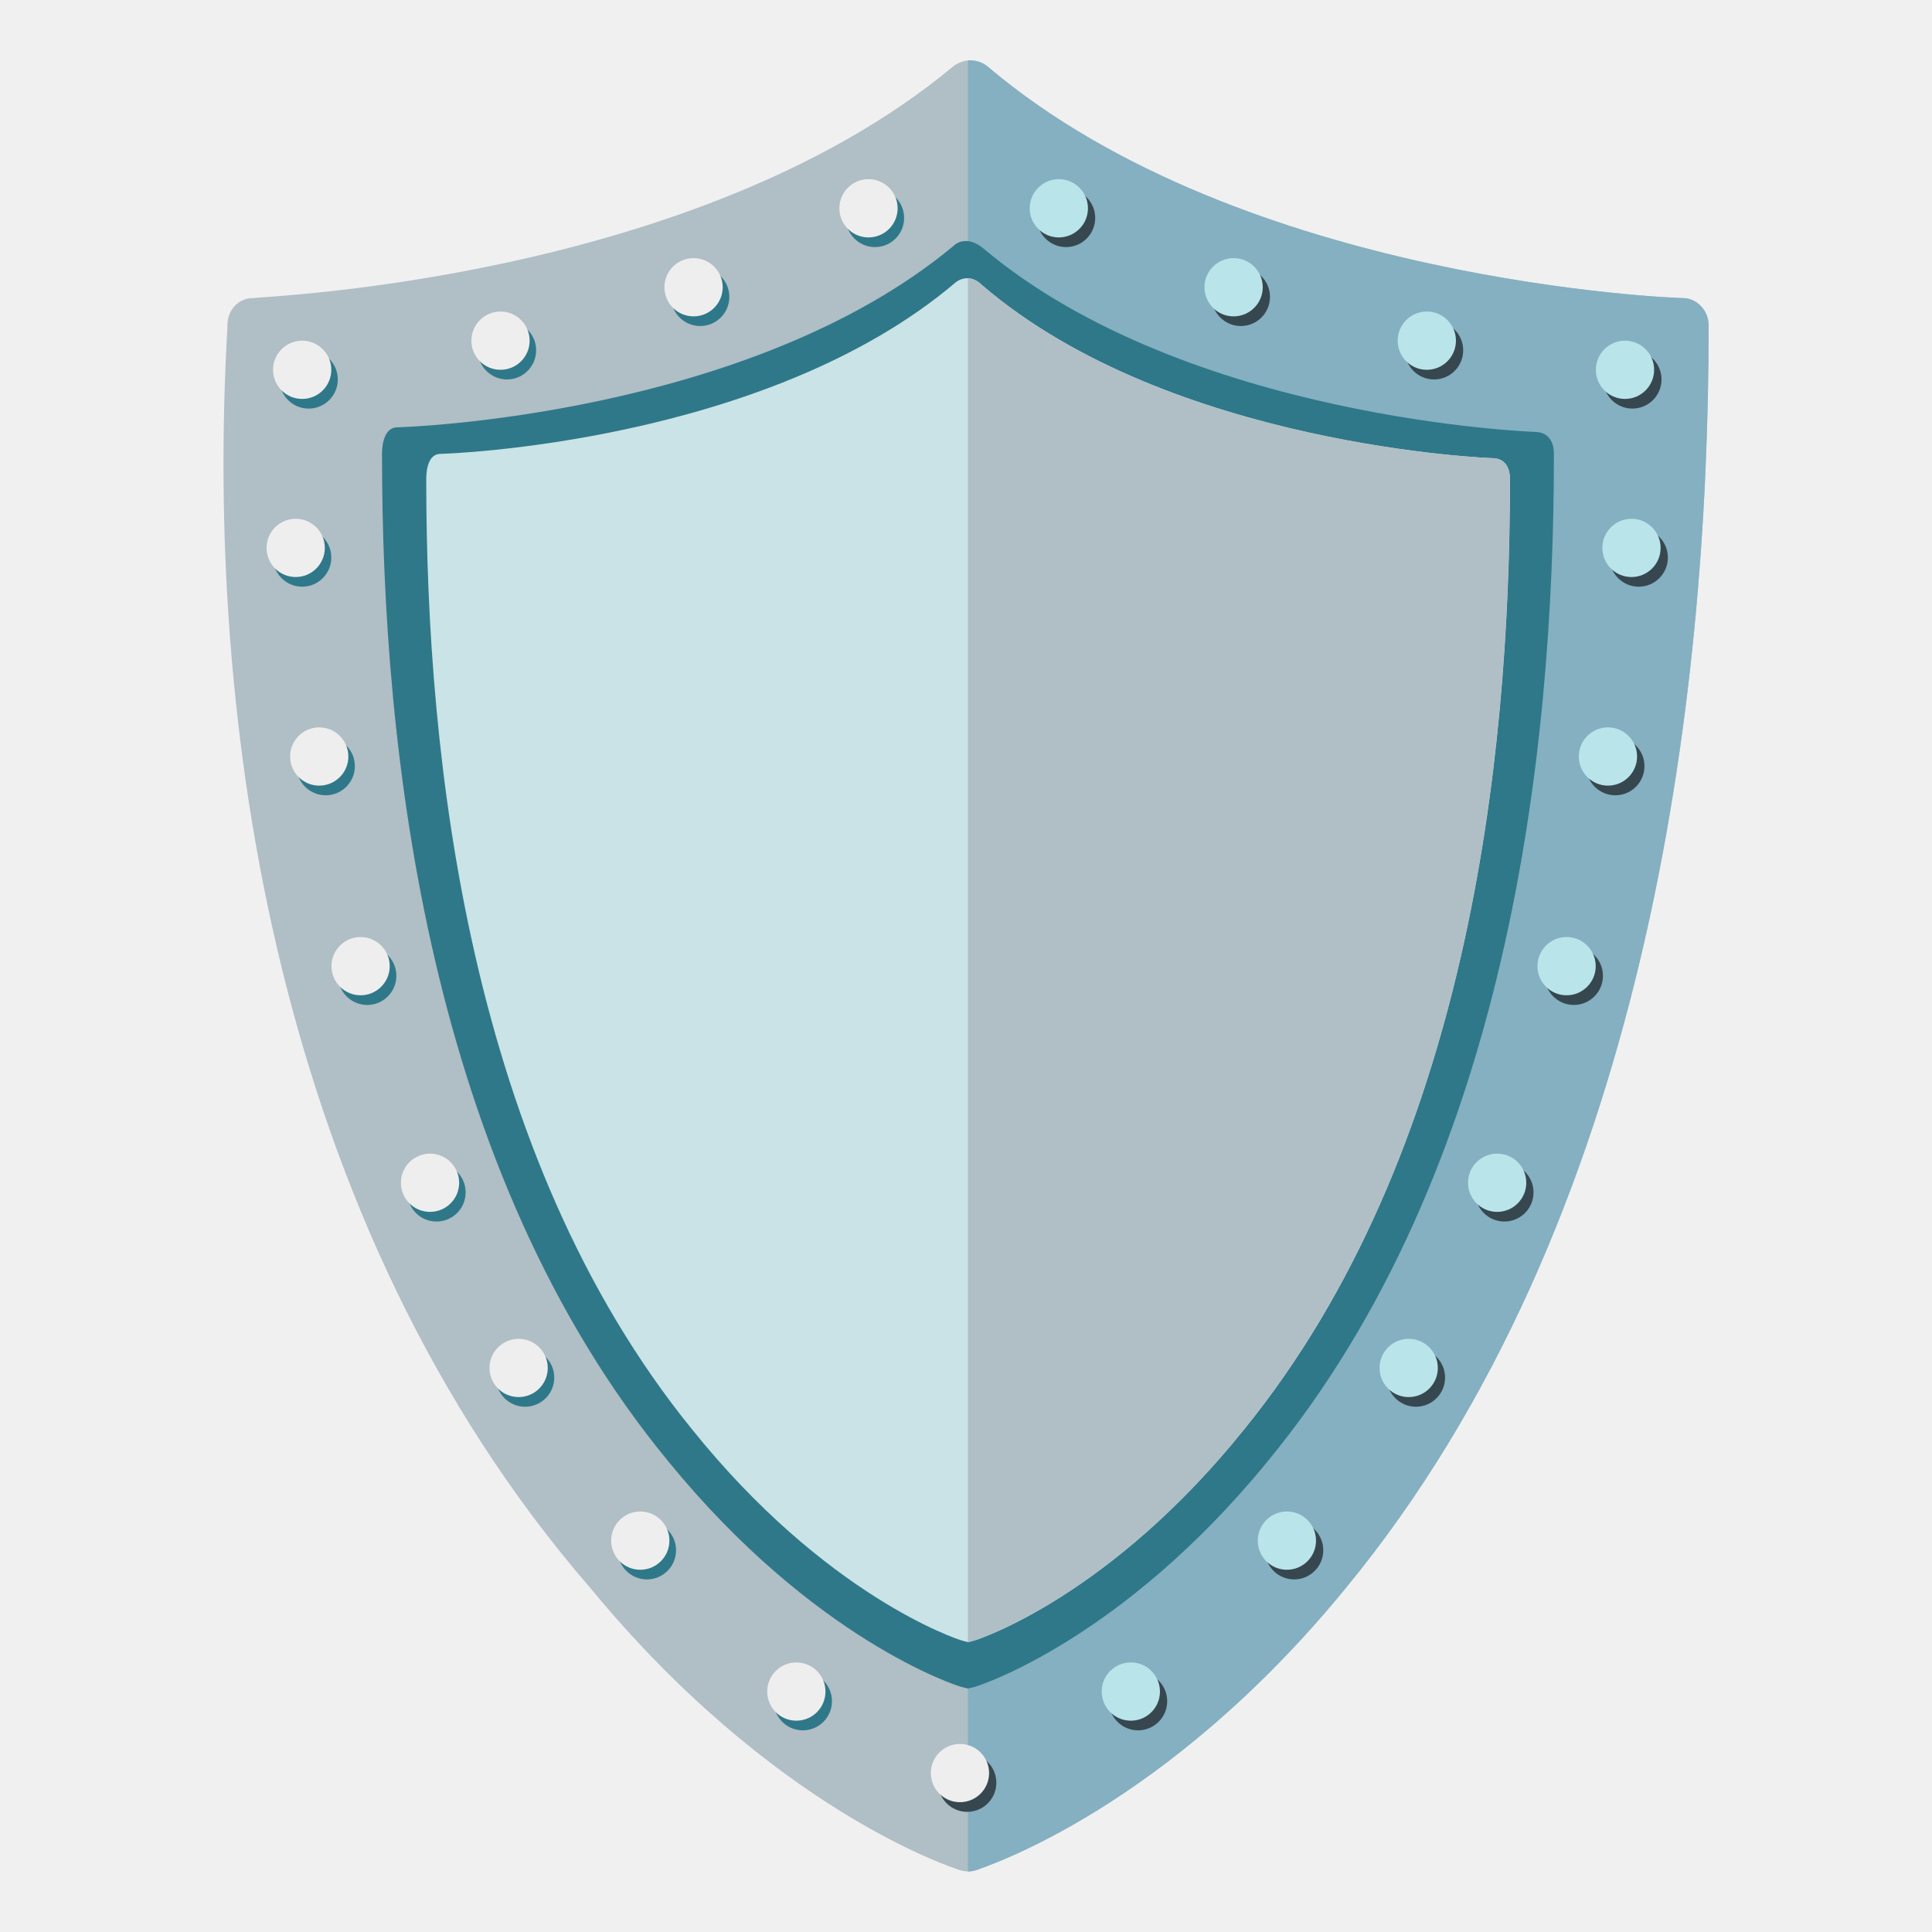
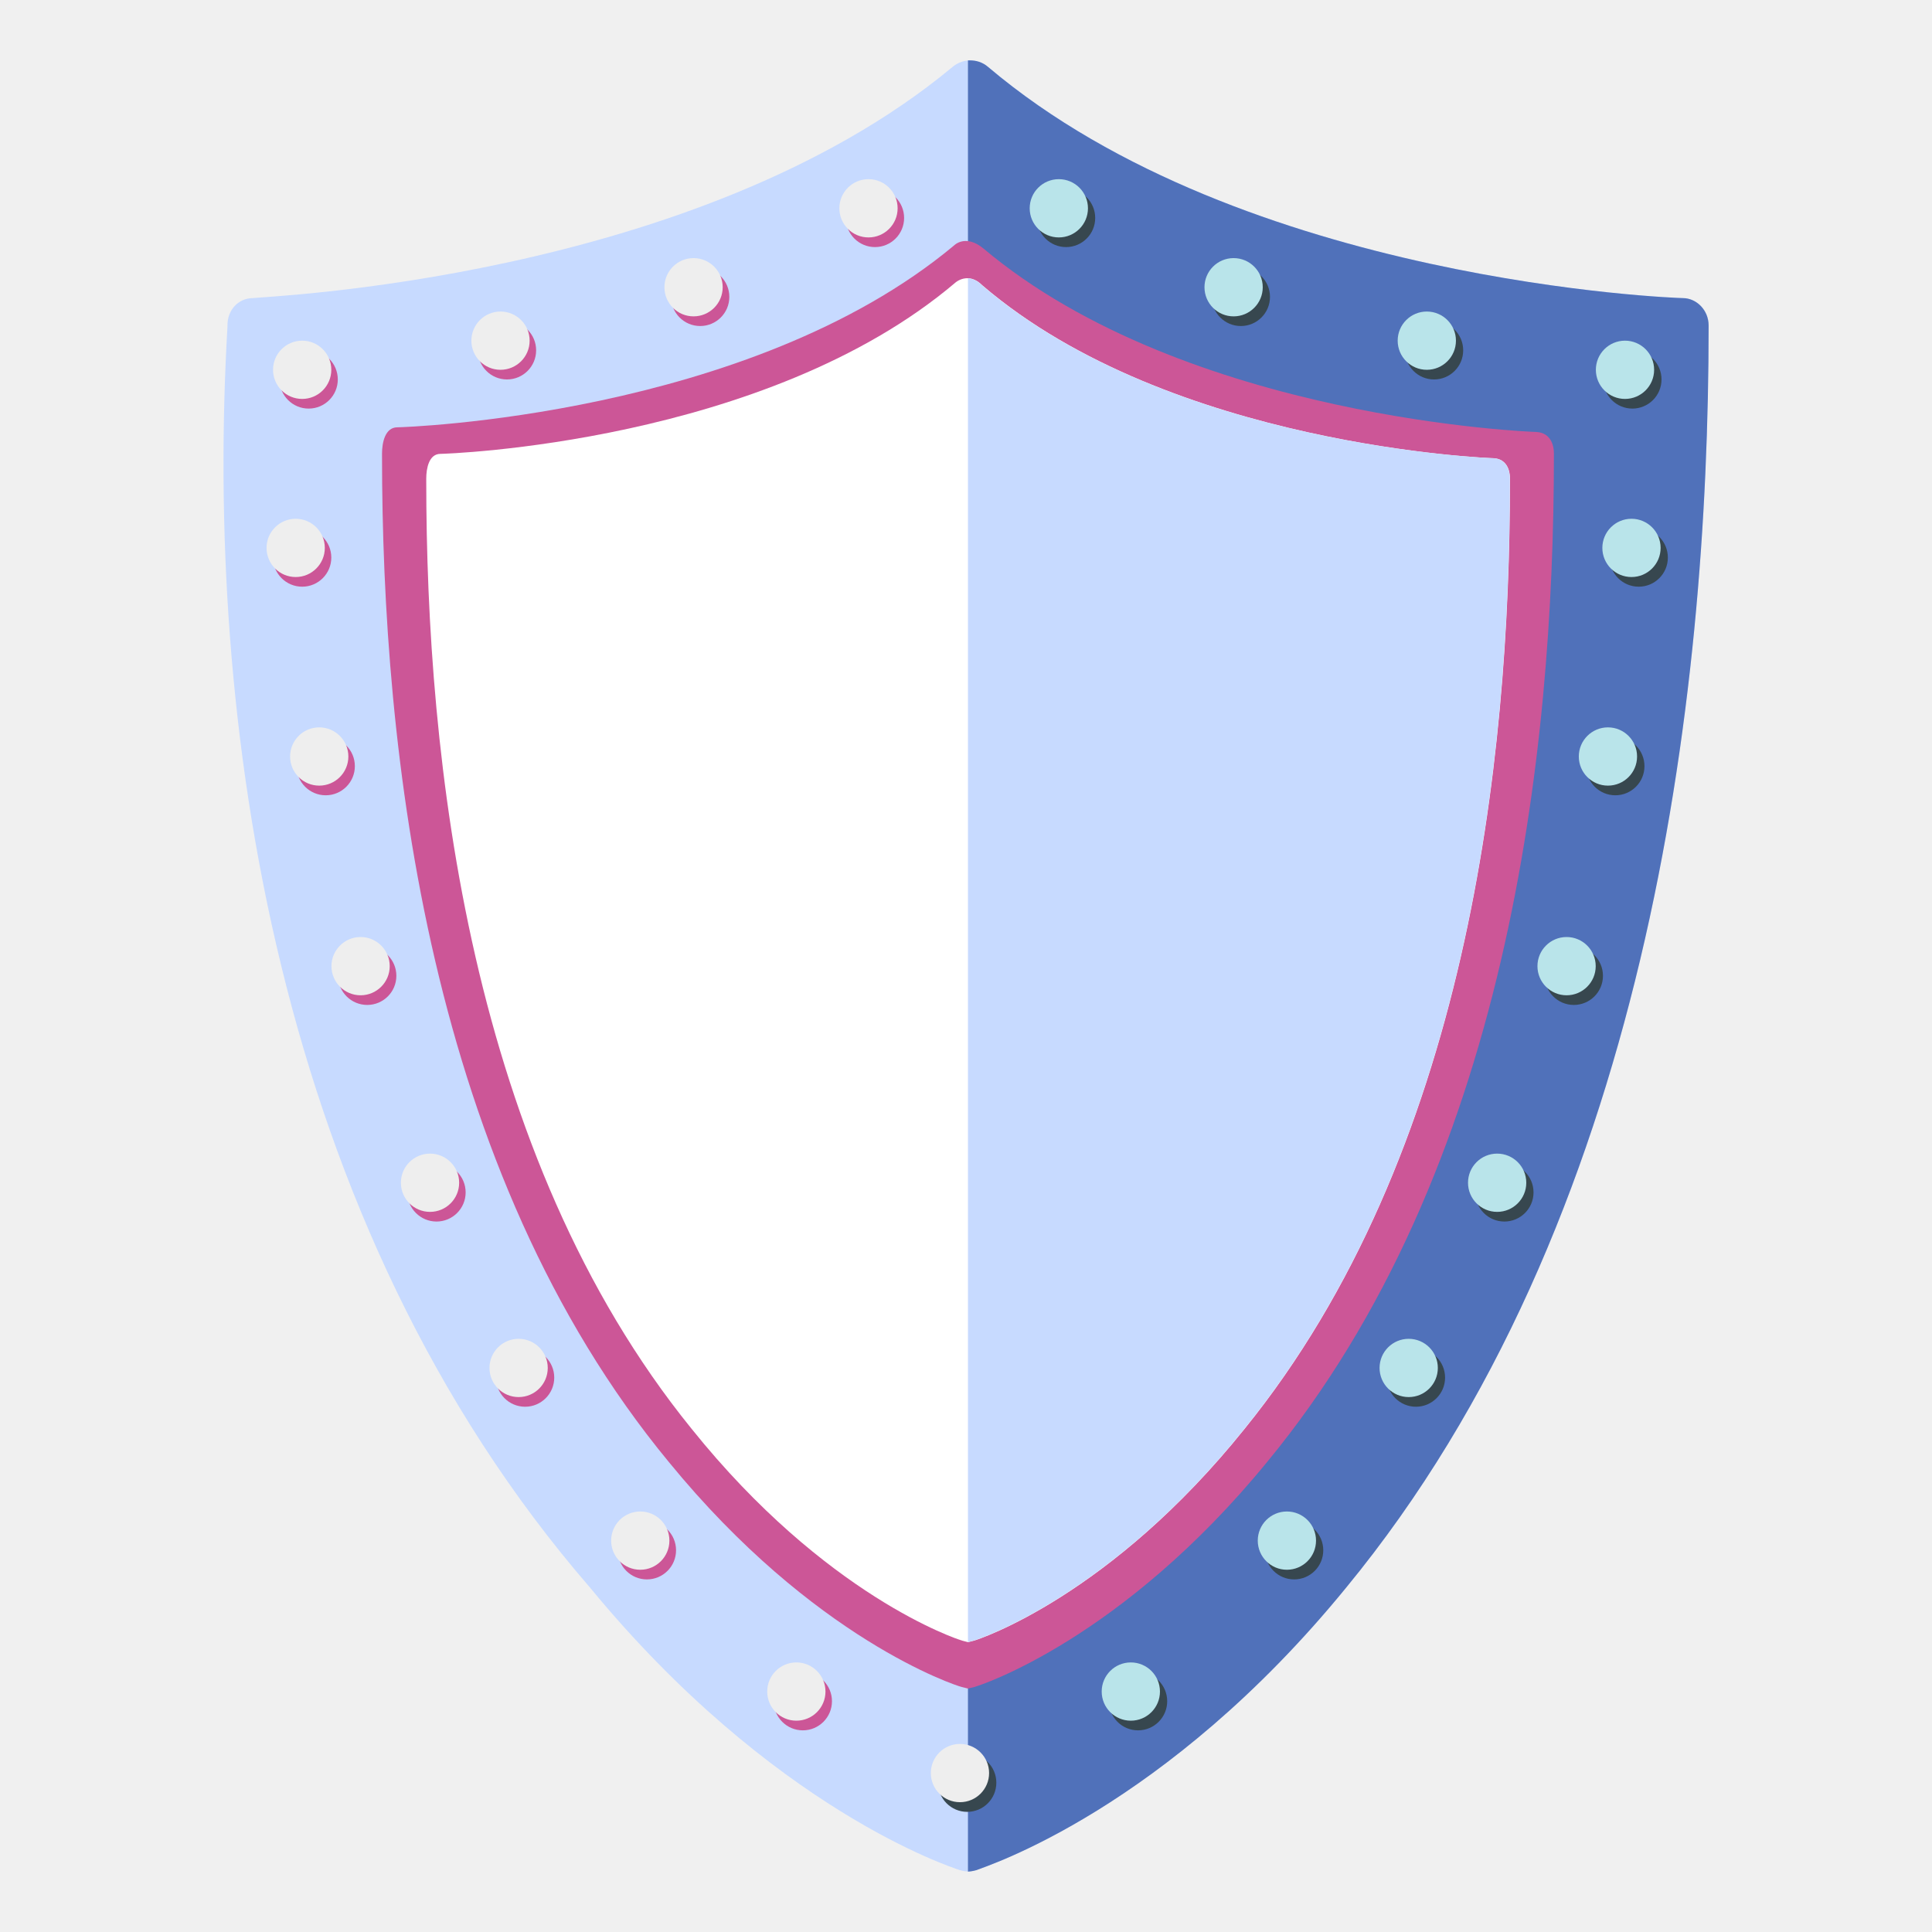
- <svg xmlns="http://www.w3.org/2000/svg" width="800px" height="800px" viewBox="0 0 128 128" aria-hidden="true" role="img" class="iconify iconify--noto" preserveAspectRatio="xMidYMid meet">
-   <path d="M16.77 19.75c-1 0-1.7.8-1.7 1.8v.1c-1.5 25.91 3.03 59.27 24.01 83.52c12.1 14.7 23.91 18.53 24.51 18.73c0 0 .28.09.54.09s.57-.1.57-.1c.5-.2 12.48-4.02 24.49-18.72c19.91-24.21 24.01-58.82 24.01-83.52v-.1c0-1-.8-1.8-1.7-1.8c-.3 0-29.11-1-46.01-15.3c-.7-.6-1.7-.6-2.4 0c-17.11 14.2-46.02 15.2-46.32 15.3z" fill="#b0bec5">
- 
- </path>
-   <path d="M111.49 19.75c-.3 0-29.11-1-46.01-15.3c-.4-.35-.83-.45-1.24-.45h-.11v120c.27-.01.62-.11.62-.12c.6-.25 12.44-4 24.44-18.7c19.91-24.21 24.01-58.82 24.01-83.52v-.1c0-1.01-.8-1.81-1.71-1.81z" fill="#84b0c1">
- 
- </path>
-   <path d="M26.33 28.31c-.82 0-1.02 1.02-1.02 1.74v.1c0 19.72 3.06 47.4 19 66.71c9.6 11.75 19 14.81 19.41 14.91l.41.1l.41-.1c.41-.1 9.81-3.17 19.41-14.91c15.94-19.31 19-46.89 19-66.71v-.1c0-.82-.41-1.43-1.23-1.43h.1c-.2 0-23.19-.82-36.67-12.16c-1.19-.98-1.94-.2-1.94-.2C49.63 27.6 26.64 28.31 26.33 28.31z" fill="#2f7889">
- 
- </path>
-   <path d="M29.18 30.07c-.76 0-.94.96-.94 1.64v.1c0 18.57 2.83 44.65 17.57 62.84c8.88 11.07 17.57 13.95 17.95 14.05l.38.1l.38-.1c.38-.1 9.07-2.98 17.95-14.05c14.73-18.19 17.57-44.17 17.57-62.84v-.1c0-.77-.38-1.35-1.13-1.35H99c-.19 0-21.44-.77-33.91-11.45c-.94-.95-1.79-.19-1.79-.19C50.72 29.4 29.47 30.07 29.18 30.07z" fill="#c9e3e6">
- 
- </path>
-   <path d="M98.89 30.36h.09c-.19 0-21.44-.77-33.91-11.45c-.34-.34-.66-.46-.94-.47v90.35l.38-.1c.38-.1 9.07-2.98 17.95-14.05c14.73-18.19 17.57-44.17 17.57-62.84v-.1c-.01-.76-.38-1.34-1.14-1.34z" fill="#b0bec5">
- 
- </path>
-   <g>
-     <circle cx="70.63" cy="14.44" r="1.93" fill="#37474f">
- 
- </circle>
-     <circle cx="82.21" cy="19.67" r="1.93" fill="#37474f">
- 
- </circle>
-     <circle cx="95.01" cy="23.21" r="1.93" fill="#37474f">
- 
- </circle>
-     <circle cx="108.15" cy="25.14" r="1.93" fill="#37474f">
- 
- </circle>
-     <circle cx="108.57" cy="36.94" r="1.93" fill="#37474f">
- 
- </circle>
-     <circle cx="107.02" cy="50.76" r="1.93" fill="#37474f">
- 
- </circle>
-     <circle cx="64.08" cy="118.11" r="1.93" fill="#37474f">
- 
- </circle>
-     <circle cx="75.4" cy="112.71" r="1.93" fill="#37474f">
- 
- </circle>
-     <circle cx="85.74" cy="102.71" r="1.93" fill="#37474f">
- 
- </circle>
-     <circle cx="93.81" cy="91.27" r="1.93" fill="#37474f">
- 
- </circle>
-     <circle cx="99.67" cy="79" r="1.93" fill="#37474f">
- 
- </circle>
-     <circle cx="104.27" cy="64.65" r="1.93" fill="#37474f">
- 
- </circle>
-     <circle cx="70.15" cy="13.8" r="1.93" fill="#b9e4ea">
- 
- </circle>
-     <circle cx="81.73" cy="19.03" r="1.93" fill="#b9e4ea">
- 
- </circle>
-     <circle cx="94.53" cy="22.57" r="1.93" fill="#b9e4ea">
- 
- </circle>
-     <circle cx="107.66" cy="24.5" r="1.93" fill="#b9e4ea">
- 
- </circle>
-     <circle cx="108.09" cy="36.3" r="1.93" fill="#b9e4ea">
- 
- </circle>
-     <circle cx="106.53" cy="50.12" r="1.93" fill="#b9e4ea">
- 
- </circle>
-     <circle cx="63.6" cy="117.47" r="1.93" fill="#eee">
- 
- </circle>
-     <circle cx="74.92" cy="112.07" r="1.93" fill="#b9e4ea">
- 
- </circle>
-     <circle cx="85.26" cy="102.07" r="1.93" fill="#b9e4ea">
- 
- </circle>
-     <circle cx="93.33" cy="90.63" r="1.93" fill="#b9e4ea">
- 
- </circle>
-     <circle cx="99.19" cy="78.36" r="1.93" fill="#b9e4ea">
- 
- </circle>
-     <circle cx="103.79" cy="64.01" r="1.93" fill="#b9e4ea">
- 
- </circle>
-     <circle cx="57.97" cy="14.44" r="1.93" fill="#2f7889">
- 
- </circle>
-     <circle cx="46.39" cy="19.67" r="1.93" fill="#2f7889">
- 
- </circle>
-     <circle cx="33.59" cy="23.21" r="1.93" fill="#2f7889">
- 
- </circle>
-     <circle cx="20.45" cy="25.14" r="1.93" fill="#2f7889">
- 
- </circle>
-     <circle cx="20.02" cy="36.94" r="1.93" fill="#2f7889">
- 
- </circle>
-     <circle cx="21.58" cy="50.76" r="1.93" fill="#2f7889">
- 
- </circle>
-     <circle cx="53.19" cy="112.71" r="1.93" fill="#2f7889">
- 
- </circle>
-     <circle cx="42.86" cy="102.71" r="1.93" fill="#2f7889">
- 
- </circle>
-     <circle cx="34.79" cy="91.27" r="1.93" fill="#2f7889">
- 
- </circle>
-     <circle cx="28.92" cy="79" r="1.93" fill="#2f7889">
- 
- </circle>
-     <circle cx="24.33" cy="64.65" r="1.93" fill="#2f7889">
- 
- </circle>
-     <circle cx="57.54" cy="13.8" r="1.93" fill="#eee">
- 
- </circle>
-     <circle cx="45.95" cy="19.03" r="1.93" fill="#eee">
- 
- </circle>
-     <circle cx="33.16" cy="22.57" r="1.93" fill="#eee">
- 
- </circle>
-     <circle cx="20.02" cy="24.5" r="1.93" fill="#eee">
- 
- </circle>
-     <circle cx="19.59" cy="36.3" r="1.93" fill="#eee">
- 
- </circle>
-     <circle cx="21.15" cy="50.12" r="1.93" fill="#eee">
- 
- </circle>
-     <circle cx="52.76" cy="112.07" r="1.93" fill="#eee">
- 
- </circle>
-     <circle cx="42.42" cy="102.07" r="1.93" fill="#eee">
- 
- </circle>
-     <circle cx="34.36" cy="90.63" r="1.93" fill="#eee">
- 
- </circle>
-     <circle cx="28.49" cy="78.36" r="1.93" fill="#eee">
- 
- </circle>
-     <circle cx="23.89" cy="64.01" r="1.93" fill="#eee">
- 
- </circle>
+ <svg xmlns="http://www.w3.org/2000/svg" width="800px" height="800px" viewBox="0 0 128 128" aria-hidden="true" role="img" class="iconify iconify--noto" preserveAspectRatio="xMidYMid meet" fill="#000000">
+   <g id="SVGRepo_bgCarrier" stroke-width="0" />
+   <g id="SVGRepo_tracerCarrier" stroke-linecap="round" stroke-linejoin="round" />
+   <g id="SVGRepo_iconCarrier">
+     <path d="M16.77 19.75c-1 0-1.7.8-1.7 1.8v.1c-1.5 25.91 3.03 59.27 24.01 83.52c12.1 14.7 23.91 18.53 24.51 18.73c0 0 .28.09.54.09s.57-.1.57-.1c.5-.2 12.48-4.02 24.49-18.72c19.91-24.21 24.01-58.82 24.01-83.52v-.1c0-1-.8-1.8-1.7-1.8c-.3 0-29.11-1-46.01-15.3c-.7-.6-1.7-.6-2.4 0c-17.11 14.2-46.02 15.2-46.32 15.3z" fill="#C7DAFF"> </path>
+     <path d="M111.49 19.75c-.3 0-29.11-1-46.01-15.3c-.4-.35-.83-.45-1.24-.45h-.11v120c.27-.01.62-.11.62-.12c.6-.25 12.44-4 24.44-18.7c19.91-24.21 24.01-58.82 24.01-83.52v-.1c0-1.01-.8-1.81-1.71-1.81z" fill="#5071BA"> </path>
+     <path d="M26.33 28.31c-.82 0-1.02 1.02-1.02 1.74v.1c0 19.72 3.06 47.4 19 66.71c9.6 11.75 19 14.81 19.41 14.91l.41.1l.41-.1c.41-.1 9.81-3.17 19.41-14.91c15.94-19.31 19-46.89 19-66.71v-.1c0-.82-.41-1.43-1.23-1.43h.1c-.2 0-23.19-.82-36.67-12.16c-1.19-.98-1.94-.2-1.94-.2C49.63 27.6 26.64 28.31 26.33 28.31z" fill="#CC5697"> </path>
+     <path d="M29.18 30.07c-.76 0-.94.96-.94 1.64v.1c0 18.57 2.83 44.65 17.57 62.84c8.88 11.07 17.57 13.95 17.95 14.05l.38.1l.38-.1c.38-.1 9.07-2.98 17.95-14.05c14.73-18.19 17.57-44.17 17.57-62.84v-.1c0-.77-.38-1.35-1.13-1.35H99c-.19 0-21.44-.77-33.91-11.45c-.94-.95-1.79-.19-1.79-.19C50.72 29.4 29.47 30.07 29.18 30.07z" fill="#FFFFFF"> </path>
+     <path d="M98.89 30.36h.09c-.19 0-21.44-.77-33.91-11.45c-.34-.34-.66-.46-.94-.47v90.35l.38-.1c.38-.1 9.07-2.98 17.95-14.05c14.73-18.19 17.57-44.17 17.57-62.84v-.1c-.01-.76-.38-1.34-1.14-1.34z" fill="#C7DAFF"> </path>
+     <g>
+       <circle cx="70.63" cy="14.44" r="1.93" fill="#37474f"> </circle>
+       <circle cx="82.21" cy="19.67" r="1.93" fill="#37474f"> </circle>
+       <circle cx="95.01" cy="23.21" r="1.93" fill="#37474f"> </circle>
+       <circle cx="108.15" cy="25.14" r="1.93" fill="#37474f"> </circle>
+       <circle cx="108.57" cy="36.94" r="1.93" fill="#37474f"> </circle>
+       <circle cx="107.02" cy="50.76" r="1.93" fill="#37474f"> </circle>
+       <circle cx="64.08" cy="118.11" r="1.93" fill="#37474f"> </circle>
+       <circle cx="75.4" cy="112.71" r="1.93" fill="#37474f"> </circle>
+       <circle cx="85.74" cy="102.71" r="1.93" fill="#37474f"> </circle>
+       <circle cx="93.81" cy="91.27" r="1.93" fill="#37474f"> </circle>
+       <circle cx="99.67" cy="79" r="1.93" fill="#37474f"> </circle>
+       <circle cx="104.27" cy="64.65" r="1.93" fill="#37474f"> </circle>
+       <circle cx="70.15" cy="13.8" r="1.93" fill="#b9e4ea"> </circle>
+       <circle cx="81.73" cy="19.03" r="1.93" fill="#b9e4ea"> </circle>
+       <circle cx="94.53" cy="22.57" r="1.93" fill="#b9e4ea"> </circle>
+       <circle cx="107.66" cy="24.5" r="1.93" fill="#b9e4ea"> </circle>
+       <circle cx="108.09" cy="36.3" r="1.93" fill="#b9e4ea"> </circle>
+       <circle cx="106.53" cy="50.12" r="1.93" fill="#b9e4ea"> </circle>
+       <circle cx="63.6" cy="117.47" r="1.93" fill="#eee"> </circle>
+       <circle cx="74.92" cy="112.07" r="1.93" fill="#b9e4ea"> </circle>
+       <circle cx="85.26" cy="102.07" r="1.93" fill="#b9e4ea"> </circle>
+       <circle cx="93.33" cy="90.63" r="1.93" fill="#b9e4ea"> </circle>
+       <circle cx="99.19" cy="78.36" r="1.93" fill="#b9e4ea"> </circle>
+       <circle cx="103.79" cy="64.01" r="1.93" fill="#b9e4ea"> </circle>
+       <circle cx="57.97" cy="14.44" r="1.93" fill="#CC5697"> </circle>
+       <circle cx="46.39" cy="19.67" r="1.93" fill="#CC5697"> </circle>
+       <circle cx="33.59" cy="23.21" r="1.93" fill="#CC5697"> </circle>
+       <circle cx="20.45" cy="25.14" r="1.93" fill="#CC5697"> </circle>
+       <circle cx="20.02" cy="36.94" r="1.93" fill="#CC5697"> </circle>
+       <circle cx="21.58" cy="50.76" r="1.93" fill="#CC5697"> </circle>
+       <circle cx="53.19" cy="112.71" r="1.93" fill="#CC5697"> </circle>
+       <circle cx="42.86" cy="102.71" r="1.93" fill="#CC5697"> </circle>
+       <circle cx="34.79" cy="91.27" r="1.93" fill="#CC5697"> </circle>
+       <circle cx="28.92" cy="79" r="1.93" fill="#CC5697"> </circle>
+       <circle cx="24.33" cy="64.65" r="1.93" fill="#CC5697"> </circle>
+       <circle cx="57.54" cy="13.8" r="1.93" fill="#eee"> </circle>
+       <circle cx="45.95" cy="19.03" r="1.93" fill="#eee"> </circle>
+       <circle cx="33.16" cy="22.57" r="1.93" fill="#eee"> </circle>
+       <circle cx="20.02" cy="24.5" r="1.93" fill="#eee"> </circle>
+       <circle cx="19.59" cy="36.3" r="1.93" fill="#eee"> </circle>
+       <circle cx="21.15" cy="50.12" r="1.93" fill="#eee"> </circle>
+       <circle cx="52.76" cy="112.07" r="1.93" fill="#eee"> </circle>
+       <circle cx="42.42" cy="102.07" r="1.93" fill="#eee"> </circle>
+       <circle cx="34.36" cy="90.63" r="1.93" fill="#eee"> </circle>
+       <circle cx="28.49" cy="78.36" r="1.93" fill="#eee"> </circle>
+       <circle cx="23.89" cy="64.01" r="1.93" fill="#eee"> </circle>
+     </g>
  </g>
</svg>
